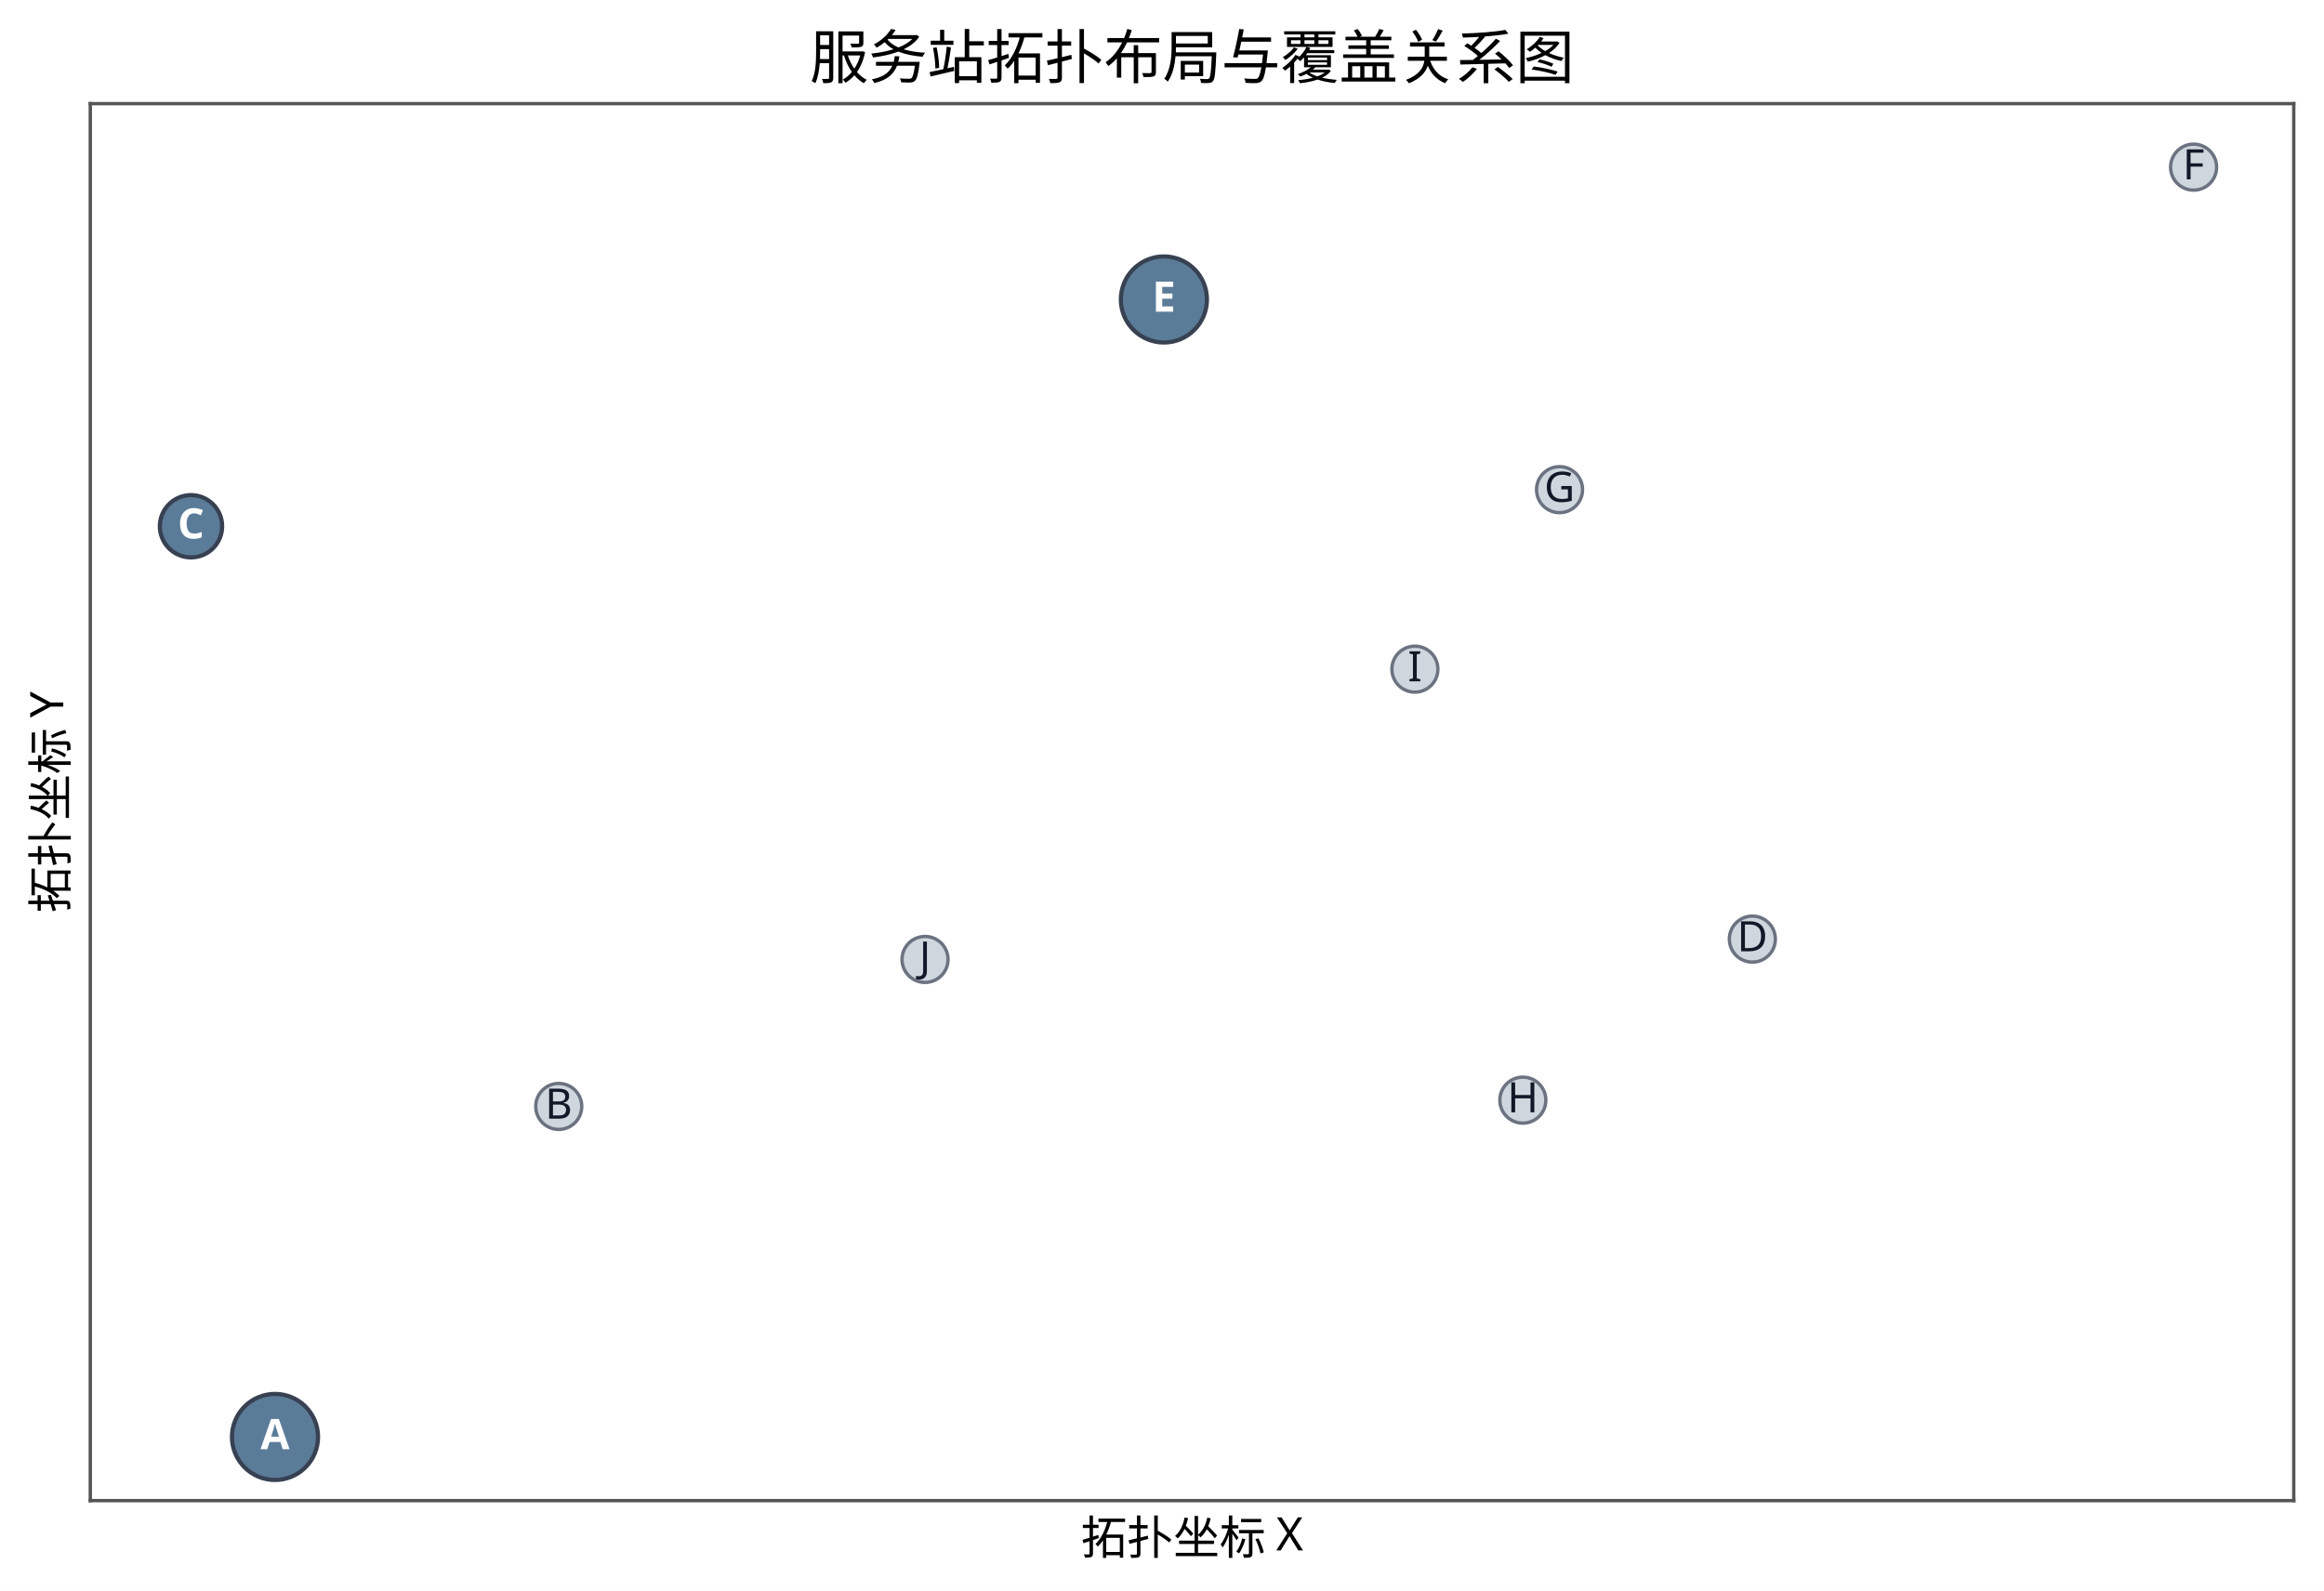
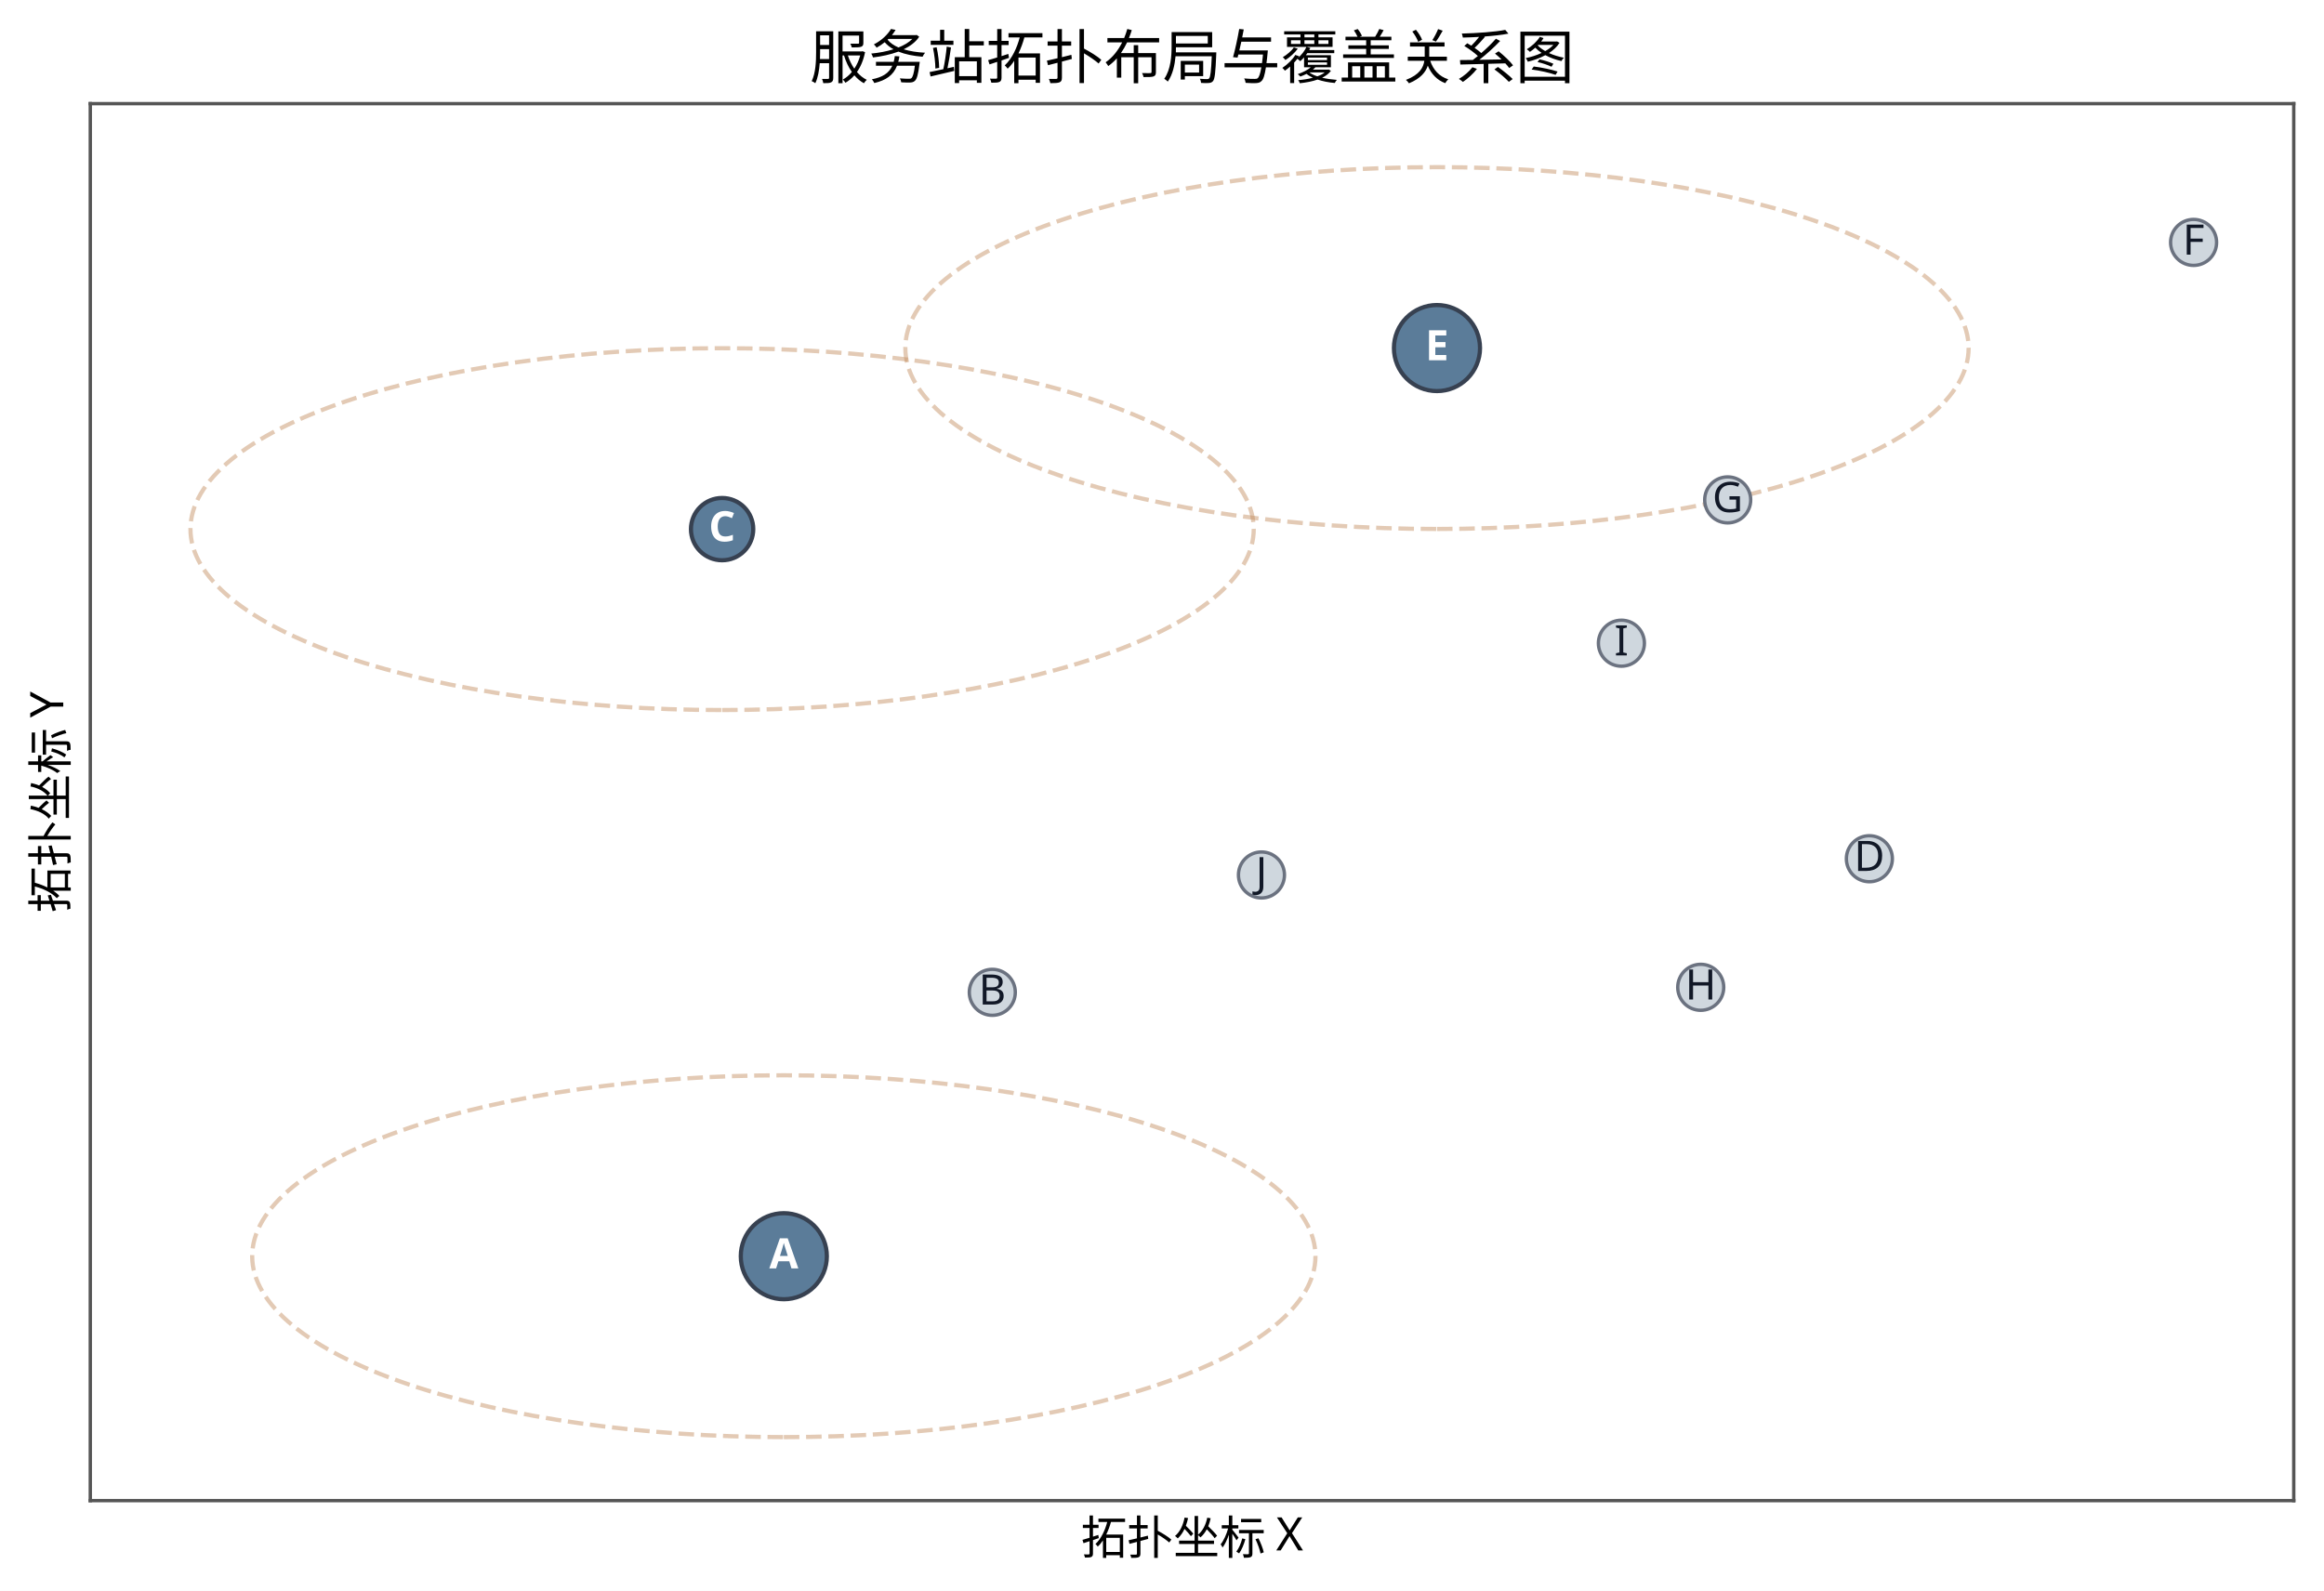
<svg xmlns="http://www.w3.org/2000/svg" xmlns:xlink="http://www.w3.org/1999/xlink" width="553.215pt" height="378.815pt" viewBox="0 0 553.215 378.815" version="1.1">
  <defs>
    <style type="text/css">*{stroke-linejoin: round; stroke-linecap: butt}</style>
  </defs>
  <g id="figure_1">
    <g id="patch_1">
      <path d="M 0 378.815  L 553.215 378.815  L 553.215 0  L 0 0  z " style="fill: #ffffff" />
    </g>
    <g id="axes_1">
      <g id="patch_2">
        <path d="M 21.495 357.32  L 546.015 357.32  L 546.015 24.68  L 21.495 24.68  z " style="fill: #ffffff" />
      </g>
      <g id="patch_3">
-         <path d="M 65.461 342.2  C 65.495 342.2 65.528 342.196 65.552 342.188  C 65.576 342.181 65.59 342.17 65.59 342.159  C 65.59 342.149 65.576 342.138 65.552 342.131  C 65.528 342.123 65.495 342.119 65.461 342.119  C 65.426 342.119 65.393 342.123 65.369 342.131  C 65.345 342.138 65.331 342.149 65.331 342.159  C 65.331 342.17 65.345 342.181 65.369 342.188  C 65.393 342.196 65.426 342.2 65.461 342.2  L 65.461 342.2  z " clip-path="url(#pab40d49b1e)" style="fill: none; opacity: 0.8; stroke-dasharray: 3.7,1.6; stroke-dashoffset: 0; stroke: #c08a5a; stroke-linejoin: miter" />
+         <path d="M 186.583 342.2  C 220.146 342.2 252.339 337.661 276.071 329.583  C 299.804 321.504 313.138 310.546 313.138 299.122  C 313.138 287.697 299.804 276.739 276.071 268.661  C 252.339 260.582 220.146 256.043 186.583 256.043  C 153.021 256.043 120.828 260.582 97.096 268.661  C 73.363 276.739 60.029 287.697 60.029 299.122  C 60.029 310.546 73.363 321.504 97.096 329.583  C 120.828 337.661 153.021 342.2 186.583 342.2  L 186.583 342.2  z " clip-path="url(#pc1332fbd29)" style="fill: none; opacity: 0.45; stroke-dasharray: 3.7,1.6; stroke-dashoffset: 0; stroke: #c08a5a; stroke-linejoin: miter" />
      </g>
      <g id="patch_4">
-         <path d="M 45.466 125.351  C 45.501 125.351 45.534 125.347 45.558 125.339  C 45.582 125.332 45.596 125.321 45.596 125.311  C 45.596 125.3 45.582 125.29 45.558 125.282  C 45.534 125.274 45.501 125.27 45.466 125.27  C 45.432 125.27 45.399 125.274 45.375 125.282  C 45.351 125.29 45.337 125.3 45.337 125.311  C 45.337 125.321 45.351 125.332 45.375 125.339  C 45.399 125.347 45.432 125.351 45.466 125.351  L 45.466 125.351  z " clip-path="url(#pab40d49b1e)" style="fill: none; opacity: 0.8; stroke-dasharray: 3.7,1.6; stroke-dashoffset: 0; stroke: #c08a5a; stroke-linejoin: miter" />
+         <path d="M 171.892 169.071  C 205.455 169.071 237.647 164.532 261.38 156.454  C 285.112 148.376 298.447 137.417 298.447 125.993  C 298.447 114.568 285.112 103.61 261.38 95.532  C 237.647 87.453 205.455 82.914 171.892 82.914  C 138.329 82.914 106.137 87.453 82.404 95.532  C 58.672 103.61 45.337 114.568 45.337 125.993  C 45.337 137.417 58.672 148.376 82.404 156.454  C 106.137 164.532 138.329 169.071 171.892 169.071  L 171.892 169.071  z " clip-path="url(#pc1332fbd29)" style="fill: none; opacity: 0.45; stroke-dasharray: 3.7,1.6; stroke-dashoffset: 0; stroke: #c08a5a; stroke-linejoin: miter" />
      </g>
      <g id="patch_5">
-         <path d="M 277.058 71.349  C 277.092 71.349 277.125 71.345 277.15 71.337  C 277.174 71.33 277.188 71.319 277.188 71.309  C 277.188 71.298 277.174 71.288 277.15 71.28  C 277.125 71.272 277.092 71.268 277.058 71.268  C 277.024 71.268 276.991 71.272 276.967 71.28  C 276.942 71.288 276.929 71.298 276.929 71.309  C 276.929 71.319 276.942 71.33 276.967 71.337  C 276.991 71.345 277.024 71.349 277.058 71.349  L 277.058 71.349  z " clip-path="url(#pab40d49b1e)" style="fill: none; opacity: 0.8; stroke-dasharray: 3.7,1.6; stroke-dashoffset: 0; stroke: #c08a5a; stroke-linejoin: miter" />
+         <path d="M 342.064 125.957  C 375.627 125.957 407.819 121.418 431.552 113.339  C 455.284 105.261 468.619 94.303 468.619 82.878  C 468.619 71.454 455.284 60.496 431.552 52.417  C 407.819 44.339 375.627 39.8 342.064 39.8  C 308.501 39.8 276.309 44.339 252.576 52.417  C 228.844 60.496 215.509 71.454 215.509 82.878  C 215.509 94.303 228.844 105.261 252.576 113.339  C 276.309 121.418 308.501 125.957 342.064 125.957  L 342.064 125.957  z " clip-path="url(#pc1332fbd29)" style="fill: none; opacity: 0.45; stroke-dasharray: 3.7,1.6; stroke-dashoffset: 0; stroke: #c08a5a; stroke-linejoin: miter" />
      </g>
      <g id="matplotlib.axis_1">
        <g id="text_1">
          <text style="font-size: 11px; font-family: 'Songti SC'; text-anchor: middle" x="283.755" y="370.086" transform="rotate(-0 283.7553 370.0856)">拓扑坐标 X</text>
        </g>
      </g>
      <g id="matplotlib.axis_2">
        <g id="text_2">
          <text style="font-size: 11px; font-family: 'Songti SC'; text-anchor: middle" x="15.966" y="191" transform="rotate(-90 15.96562 191)">拓扑坐标 Y</text>
        </g>
      </g>
      <g id="PathCollection_1">
        <defs>
-           <path id="m4c71a101ae" d="M 0 5.477  C 1.453 5.477 2.846 4.9 3.873 3.873  C 4.9 2.846 5.477 1.453 5.477 0  C 5.477 -1.453 4.9 -2.846 3.873 -3.873  C 2.846 -4.9 1.453 -5.477 0 -5.477  C -1.453 -5.477 -2.846 -4.9 -3.873 -3.873  C -4.9 -2.846 -5.477 -1.453 -5.477 0  C -5.477 1.453 -4.9 2.846 -3.873 3.873  C -2.846 4.9 -1.453 5.477 0 5.477  z " style="stroke: #6b7280; stroke-width: 0.8" />
+           <path id="mcf0c1be616" d="M 0 5.477  C 1.453 5.477 2.846 4.9 3.873 3.873  C 4.9 2.846 5.477 1.453 5.477 0  C 5.477 -1.453 4.9 -2.846 3.873 -3.873  C 2.846 -4.9 1.453 -5.477 0 -5.477  C -1.453 -5.477 -2.846 -4.9 -3.873 -3.873  C -4.9 -2.846 -5.477 -1.453 -5.477 0  C -5.477 1.453 -4.9 2.846 -3.873 3.873  C -2.846 4.9 -1.453 5.477 0 5.477  z " style="stroke: #6b7280; stroke-width: 0.8" />
        </defs>
-         <g clip-path="url(#pab40d49b1e)">
-           <use xlink:href="#m4c71a101ae" x="65.461" y="342.159" style="fill: #cfd7de; stroke: #6b7280; stroke-width: 0.8" />
-           <use xlink:href="#m4c71a101ae" x="133.004" y="263.458" style="fill: #cfd7de; stroke: #6b7280; stroke-width: 0.8" />
-           <use xlink:href="#m4c71a101ae" x="45.466" y="125.311" style="fill: #cfd7de; stroke: #6b7280; stroke-width: 0.8" />
-           <use xlink:href="#m4c71a101ae" x="417.141" y="223.615" style="fill: #cfd7de; stroke: #6b7280; stroke-width: 0.8" />
-           <use xlink:href="#m4c71a101ae" x="277.058" y="71.309" style="fill: #cfd7de; stroke: #6b7280; stroke-width: 0.8" />
-           <use xlink:href="#m4c71a101ae" x="522.173" y="39.8" style="fill: #cfd7de; stroke: #6b7280; stroke-width: 0.8" />
-           <use xlink:href="#m4c71a101ae" x="371.24" y="116.594" style="fill: #cfd7de; stroke: #6b7280; stroke-width: 0.8" />
-           <use xlink:href="#m4c71a101ae" x="362.505" y="261.96" style="fill: #cfd7de; stroke: #6b7280; stroke-width: 0.8" />
-           <use xlink:href="#m4c71a101ae" x="336.805" y="159.334" style="fill: #cfd7de; stroke: #6b7280; stroke-width: 0.8" />
-           <use xlink:href="#m4c71a101ae" x="220.197" y="228.455" style="fill: #cfd7de; stroke: #6b7280; stroke-width: 0.8" />
+         <g clip-path="url(#pc1332fbd29)">
+           <use xlink:href="#mcf0c1be616" x="186.583" y="299.122" style="fill: #cfd7de; stroke: #6b7280; stroke-width: 0.8" />
+           <use xlink:href="#mcf0c1be616" x="236.214" y="236.288" style="fill: #cfd7de; stroke: #6b7280; stroke-width: 0.8" />
+           <use xlink:href="#mcf0c1be616" x="171.892" y="125.993" style="fill: #cfd7de; stroke: #6b7280; stroke-width: 0.8" />
+           <use xlink:href="#mcf0c1be616" x="444.996" y="204.477" style="fill: #cfd7de; stroke: #6b7280; stroke-width: 0.8" />
+           <use xlink:href="#mcf0c1be616" x="342.064" y="82.878" style="fill: #cfd7de; stroke: #6b7280; stroke-width: 0.8" />
+           <use xlink:href="#mcf0c1be616" x="522.173" y="57.722" style="fill: #cfd7de; stroke: #6b7280; stroke-width: 0.8" />
+           <use xlink:href="#mcf0c1be616" x="411.268" y="119.033" style="fill: #cfd7de; stroke: #6b7280; stroke-width: 0.8" />
+           <use xlink:href="#mcf0c1be616" x="404.85" y="235.091" style="fill: #cfd7de; stroke: #6b7280; stroke-width: 0.8" />
+           <use xlink:href="#mcf0c1be616" x="385.966" y="153.156" style="fill: #cfd7de; stroke: #6b7280; stroke-width: 0.8" />
+           <use xlink:href="#mcf0c1be616" x="300.283" y="208.342" style="fill: #cfd7de; stroke: #6b7280; stroke-width: 0.8" />
        </g>
      </g>
      <g id="patch_6">
        <path d="M 21.495 357.32  L 21.495 24.68  " style="fill: none; stroke: #555555; stroke-width: 0.8; stroke-linejoin: miter; stroke-linecap: square" />
      </g>
      <g id="patch_7">
        <path d="M 546.015 357.32  L 546.015 24.68  " style="fill: none; stroke: #555555; stroke-width: 0.8; stroke-linejoin: miter; stroke-linecap: square" />
      </g>
      <g id="patch_8">
        <path d="M 21.495 357.32  L 546.015 357.32  " style="fill: none; stroke: #555555; stroke-width: 0.8; stroke-linejoin: miter; stroke-linecap: square" />
      </g>
      <g id="patch_9">
        <path d="M 21.495 24.68  L 546.015 24.68  " style="fill: none; stroke: #555555; stroke-width: 0.8; stroke-linejoin: miter; stroke-linecap: square" />
      </g>
      <g id="text_3">
-         <text style="font-size: 10px; font-family: 'Songti SC'; text-anchor: middle; fill: #111827" x="133.004" y="266.363" transform="rotate(-0 133.0042 266.3628)">B</text>
+         <text style="font-size: 10px; font-family: 'Songti SC'; text-anchor: middle; fill: #111827" x="236.214" y="239.192" transform="rotate(-0 236.2141 239.1923)">B</text>
      </g>
      <g id="text_4">
-         <text style="font-size: 10px; font-family: 'Songti SC'; text-anchor: middle; fill: #111827" x="417.141" y="226.52" transform="rotate(-0 417.1409 226.5196)">D</text>
+         <text style="font-size: 10px; font-family: 'Songti SC'; text-anchor: middle; fill: #111827" x="444.996" y="207.382" transform="rotate(-0 444.9961 207.3821)">D</text>
      </g>
      <g id="text_5">
-         <text style="font-size: 10px; font-family: 'Songti SC'; text-anchor: middle; fill: #111827" x="522.173" y="42.705" transform="rotate(-0 522.1735 42.70469)">F</text>
+         <text style="font-size: 10px; font-family: 'Songti SC'; text-anchor: middle; fill: #111827" x="522.173" y="60.627" transform="rotate(-0 522.1735 60.62709)">F</text>
      </g>
      <g id="text_6">
-         <text style="font-size: 10px; font-family: 'Songti SC'; text-anchor: middle; fill: #111827" x="371.24" y="119.498" transform="rotate(-0 371.2395 119.4983)">G</text>
+         <text style="font-size: 10px; font-family: 'Songti SC'; text-anchor: middle; fill: #111827" x="411.268" y="121.938" transform="rotate(-0 411.2681 121.9379)">G</text>
      </g>
      <g id="text_7">
-         <text style="font-size: 10px; font-family: 'Songti SC'; text-anchor: middle; fill: #111827" x="362.505" y="264.864" transform="rotate(-0 362.5054 264.8644)">H</text>
+         <text style="font-size: 10px; font-family: 'Songti SC'; text-anchor: middle; fill: #111827" x="404.85" y="237.996" transform="rotate(-0 404.8503 237.996)">H</text>
      </g>
      <g id="text_8">
-         <text style="font-size: 10px; font-family: 'Songti SC'; text-anchor: middle; fill: #111827" x="336.805" y="162.239" transform="rotate(-0 336.8051 162.2386)">I</text>
+         <text style="font-size: 10px; font-family: 'Songti SC'; text-anchor: middle; fill: #111827" x="385.966" y="156.061" transform="rotate(-0 385.9659 156.0612)">I</text>
      </g>
      <g id="text_9">
-         <text style="font-size: 10px; font-family: 'Songti SC'; text-anchor: middle; fill: #111827" x="220.197" y="231.35" transform="rotate(-0 220.1968 231.3504)">J</text>
+         <text style="font-size: 10px; font-family: 'Songti SC'; text-anchor: middle; fill: #111827" x="300.283" y="211.237" transform="rotate(-0 300.2827 211.2371)">J</text>
      </g>
      <g id="text_10">
        <text style="font-size: 14px; font-family: 'Songti SC'; text-anchor: middle" x="283.755" y="18.68" transform="rotate(-0 283.7553 18.68)">服务站拓扑布局与覆盖关系图</text>
      </g>
      <g id="PathCollection_2">
        <defs>
-           <path id="m15269acde9" d="M 0 10.247  C 2.718 10.247 5.324 9.167 7.246 7.246  C 9.167 5.324 10.247 2.718 10.247 0  C 10.247 -2.718 9.167 -5.324 7.246 -7.246  C 5.324 -9.167 2.718 -10.247 0 -10.247  C -2.718 -10.247 -5.324 -9.167 -7.246 -7.246  C -9.167 -5.324 -10.247 -2.718 -10.247 0  C -10.247 2.718 -9.167 5.324 -7.246 7.246  C -5.324 9.167 -2.718 10.247 0 10.247  z " style="stroke: #374151" />
+           <path id="m6ea8748fdd" d="M 0 10.247  C 2.718 10.247 5.324 9.167 7.246 7.246  C 9.167 5.324 10.247 2.718 10.247 0  C 10.247 -2.718 9.167 -5.324 7.246 -7.246  C 5.324 -9.167 2.718 -10.247 0 -10.247  C -2.718 -10.247 -5.324 -9.167 -7.246 -7.246  C -9.167 -5.324 -10.247 -2.718 -10.247 0  C -10.247 2.718 -9.167 5.324 -7.246 7.246  C -5.324 9.167 -2.718 10.247 0 10.247  z " style="stroke: #374151" />
        </defs>
-         <g clip-path="url(#pab40d49b1e)">
-           <use xlink:href="#m15269acde9" x="65.461" y="342.159" style="fill: #5b7c99; stroke: #374151" />
+         <g clip-path="url(#pc1332fbd29)">
+           <use xlink:href="#m6ea8748fdd" x="186.583" y="299.122" style="fill: #5b7c99; stroke: #374151" />
        </g>
      </g>
      <g id="PathCollection_3">
        <defs>
-           <path id="mceb139a73d" d="M 0 7.416  C 1.967 7.416 3.853 6.635 5.244 5.244  C 6.635 3.853 7.416 1.967 7.416 0  C 7.416 -1.967 6.635 -3.853 5.244 -5.244  C 3.853 -6.635 1.967 -7.416 0 -7.416  C -1.967 -7.416 -3.853 -6.635 -5.244 -5.244  C -6.635 -3.853 -7.416 -1.967 -7.416 0  C -7.416 1.967 -6.635 3.853 -5.244 5.244  C -3.853 6.635 -1.967 7.416 0 7.416  z " style="stroke: #374151" />
+           <path id="m68e7d33629" d="M 0 7.416  C 1.967 7.416 3.853 6.635 5.244 5.244  C 6.635 3.853 7.416 1.967 7.416 0  C 7.416 -1.967 6.635 -3.853 5.244 -5.244  C 3.853 -6.635 1.967 -7.416 0 -7.416  C -1.967 -7.416 -3.853 -6.635 -5.244 -5.244  C -6.635 -3.853 -7.416 -1.967 -7.416 0  C -7.416 1.967 -6.635 3.853 -5.244 5.244  C -3.853 6.635 -1.967 7.416 0 7.416  z " style="stroke: #374151" />
        </defs>
-         <g clip-path="url(#pab40d49b1e)">
-           <use xlink:href="#mceb139a73d" x="45.466" y="125.311" style="fill: #5b7c99; stroke: #374151" />
+         <g clip-path="url(#pc1332fbd29)">
+           <use xlink:href="#m68e7d33629" x="171.892" y="125.993" style="fill: #5b7c99; stroke: #374151" />
        </g>
      </g>
      <g id="PathCollection_4">
-         <g clip-path="url(#pab40d49b1e)">
-           <use xlink:href="#m15269acde9" x="277.058" y="71.309" style="fill: #5b7c99; stroke: #374151" />
+         <g clip-path="url(#pc1332fbd29)">
+           <use xlink:href="#m6ea8748fdd" x="342.064" y="82.878" style="fill: #5b7c99; stroke: #374151" />
        </g>
      </g>
      <g id="text_11">
-         <text style="font-weight: 700; font-size: 10px; font-family: 'Songti SC'; text-anchor: middle; fill: #ffffff" x="65.461" y="345.064" transform="rotate(-0 65.46064 345.0642)">A</text>
+         <text style="font-weight: 700; font-size: 10px; font-family: 'Songti SC'; text-anchor: middle; fill: #ffffff" x="186.583" y="302.026" transform="rotate(-0 186.5835 302.0263)">A</text>
      </g>
      <g id="text_12">
-         <text style="font-weight: 700; font-size: 10px; font-family: 'Songti SC'; text-anchor: middle; fill: #ffffff" x="45.466" y="128.215" transform="rotate(-0 45.46648 128.2154)">C</text>
+         <text style="font-weight: 700; font-size: 10px; font-family: 'Songti SC'; text-anchor: middle; fill: #ffffff" x="171.892" y="128.898" transform="rotate(-0 171.8919 128.8976)">C</text>
      </g>
      <g id="text_13">
-         <text style="font-weight: 700; font-size: 10px; font-family: 'Songti SC'; text-anchor: middle; fill: #ffffff" x="277.058" y="74.213" transform="rotate(-0 277.0582 74.21332)">E</text>
+         <text style="font-weight: 700; font-size: 10px; font-family: 'Songti SC'; text-anchor: middle; fill: #ffffff" x="342.064" y="85.783" transform="rotate(-0 342.0641 85.7831)">E</text>
      </g>
    </g>
  </g>
  <defs>
-     <clipPath id="pab40d49b1e">
+     <clipPath id="pc1332fbd29">
      <rect x="21.495" y="24.68" width="524.52" height="332.64" />
    </clipPath>
  </defs>
</svg>
